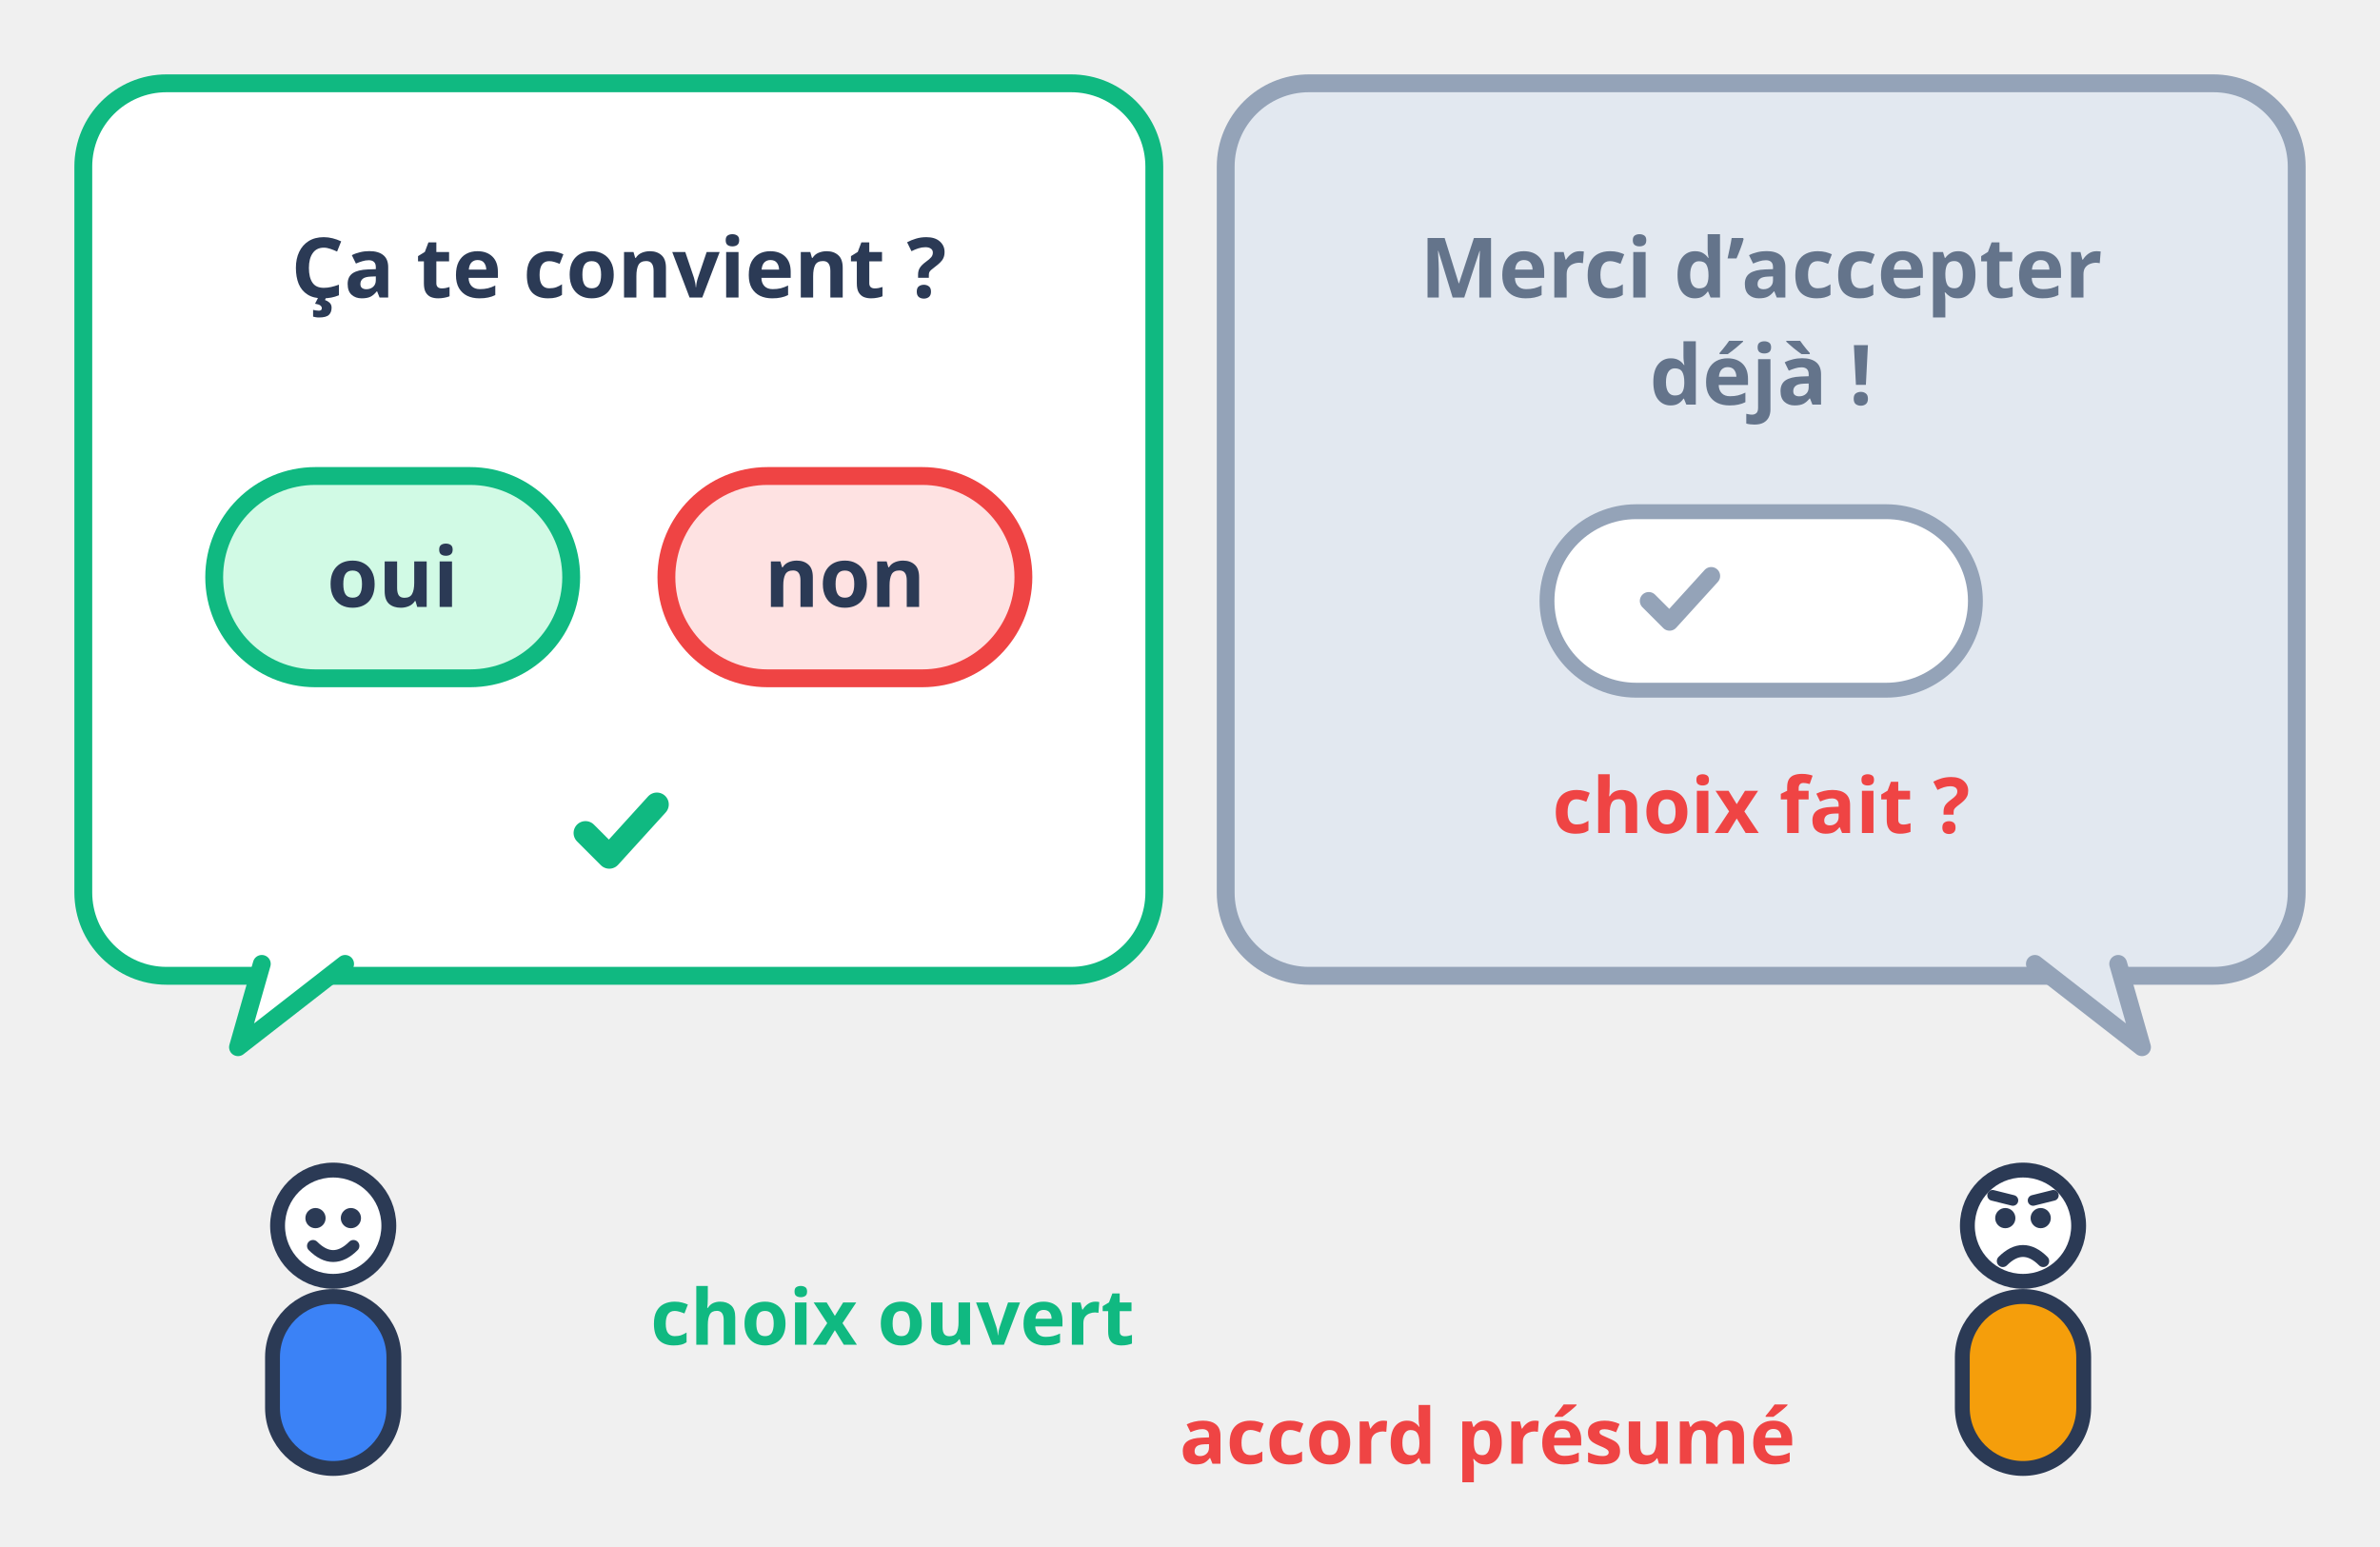
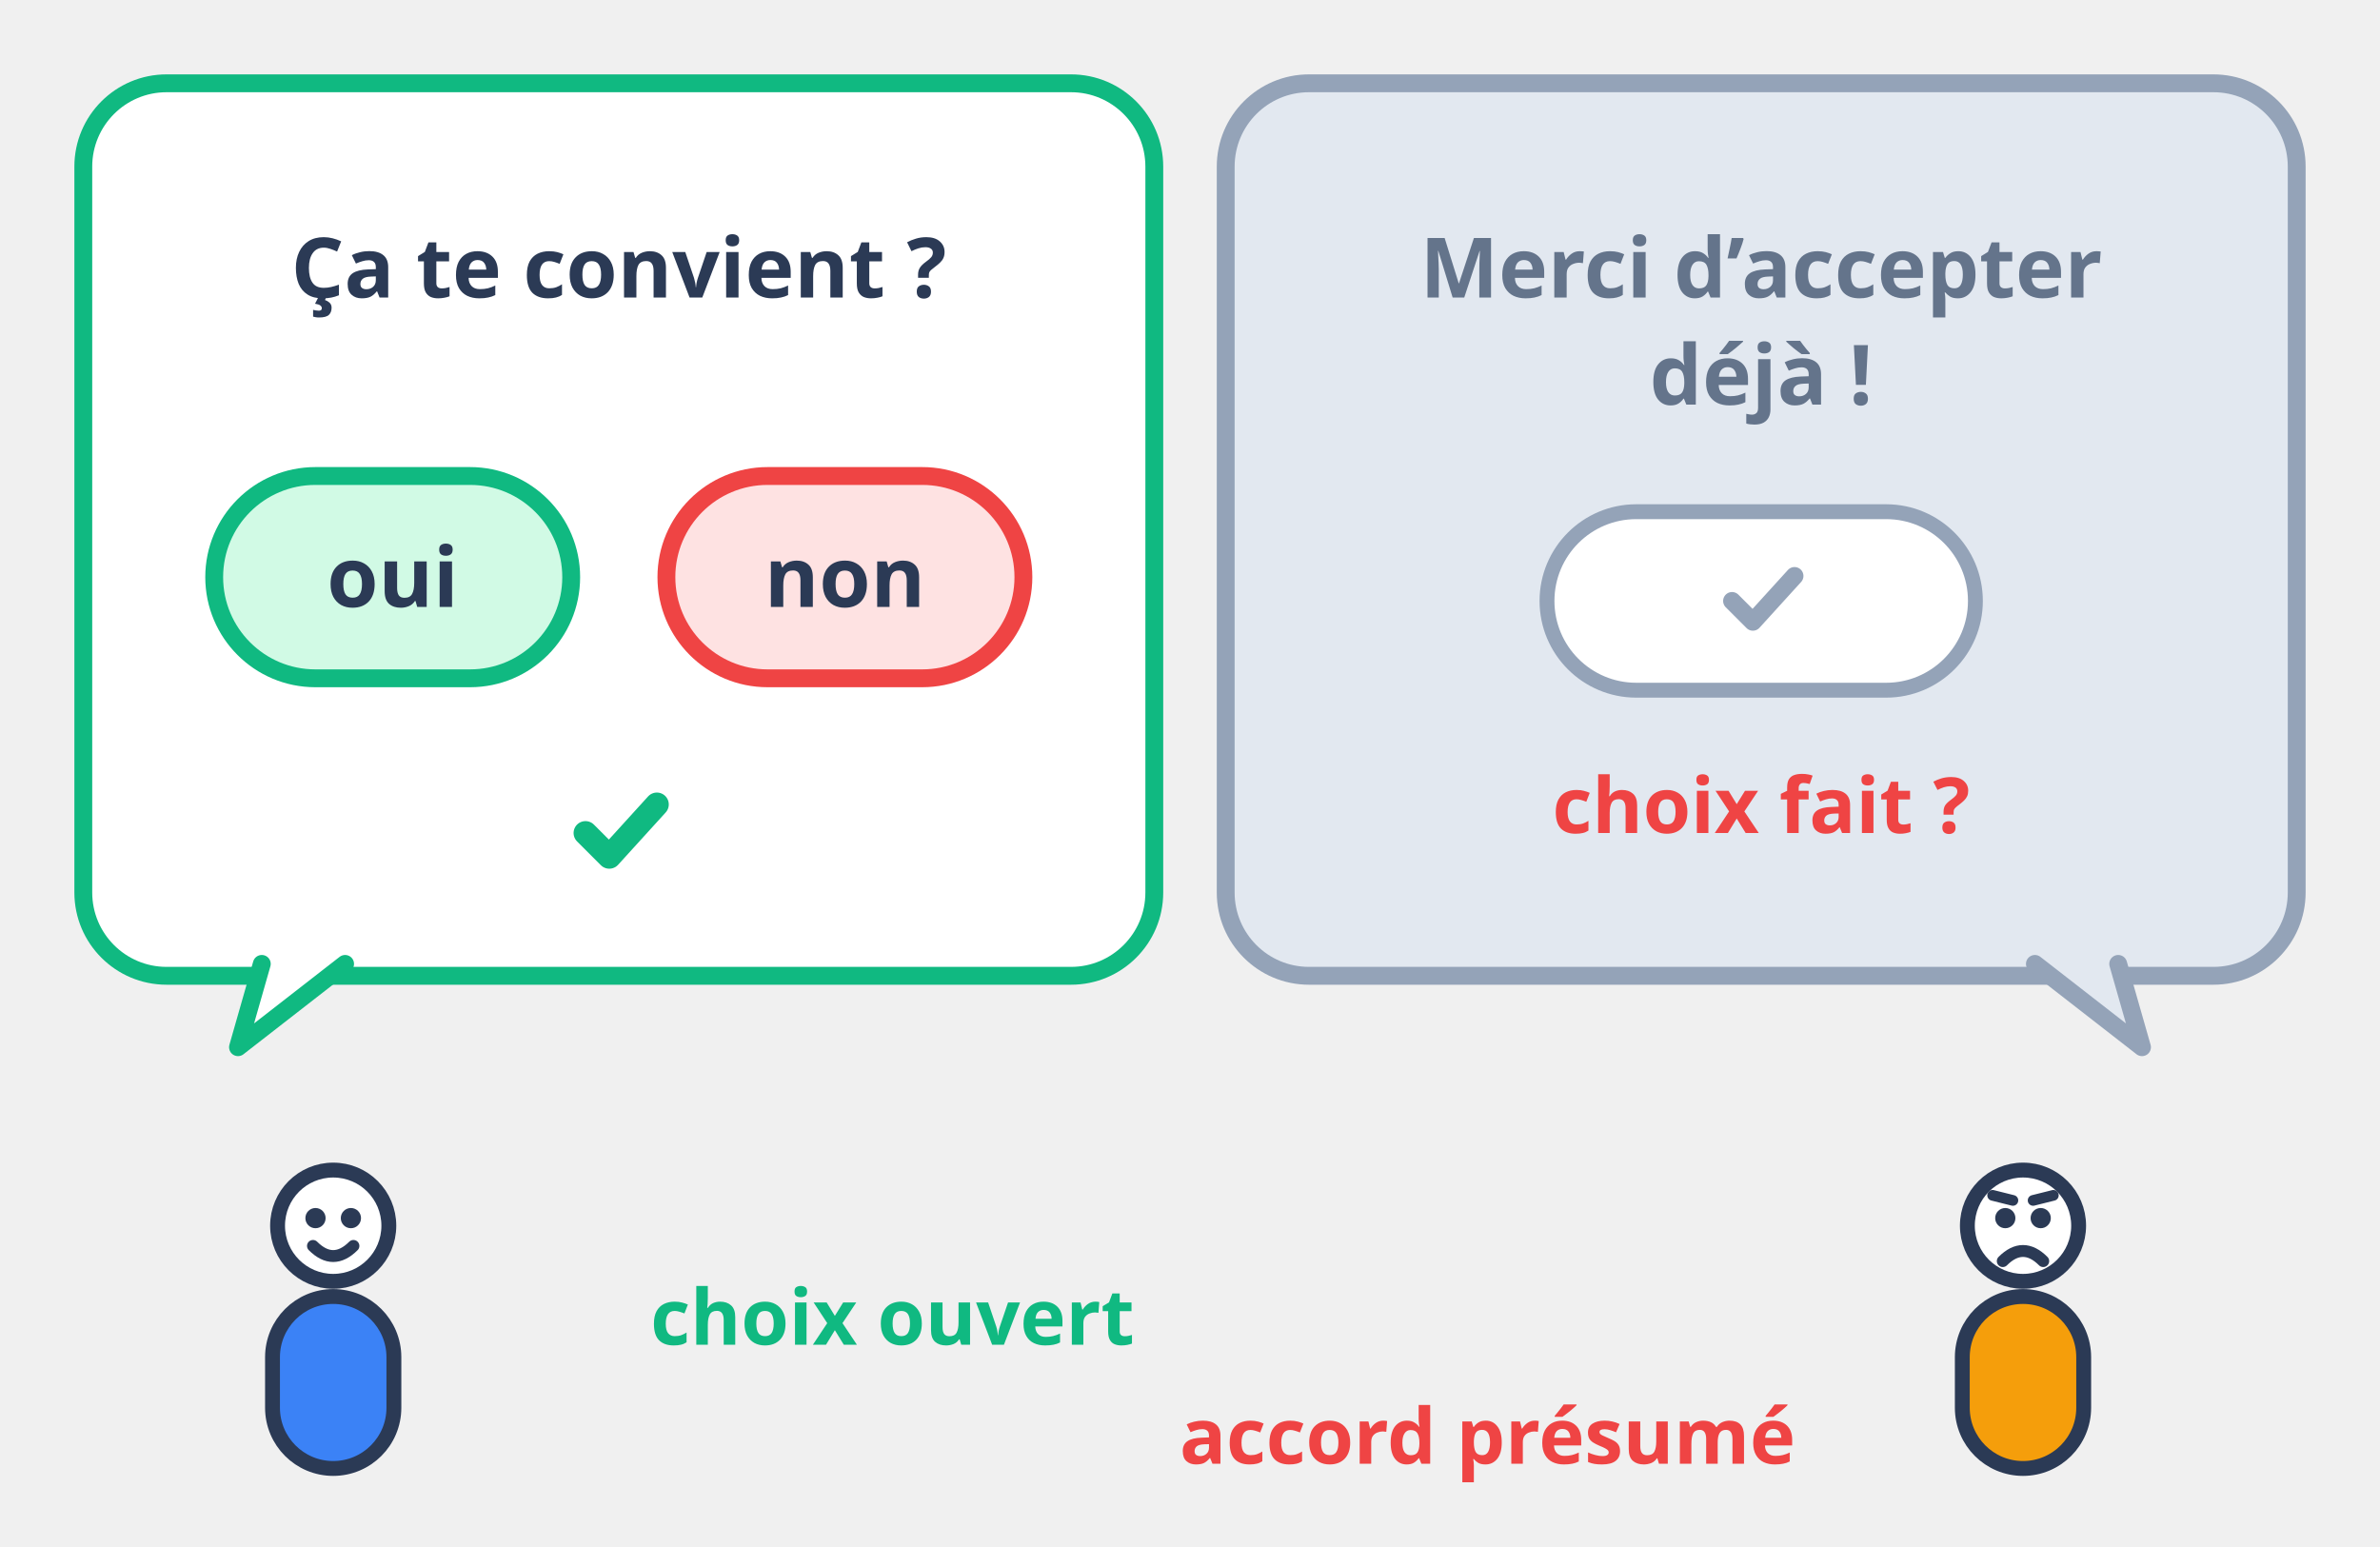
<svg xmlns="http://www.w3.org/2000/svg" viewBox="0 0 400 260" role="img">
  <style>@media (prefers-reduced-motion: reduce){*{animation:none!important}}</style>
  <g font-family="system-ui, sans-serif" font-weight="600" text-anchor="middle" stroke-linecap="round" stroke-linejoin="round">
    <rect x="14" y="14" width="180" height="150" rx="14" fill="#FFFFFF" stroke="#10B981" stroke-width="3" />
    <text x="104" y="50" font-size="14" fill="#2B3A55">Ça te convient ?</text>
    <rect x="36" y="80" width="60" height="34" rx="17" fill="#D1FAE5" stroke="#10B981" stroke-width="3" />
    <text x="66" y="102" font-size="14" fill="#2B3A55">oui</text>
    <rect x="112" y="80" width="60" height="34" rx="17" fill="#FEE2E2" stroke="#EF4444" stroke-width="3" />
    <text x="142" y="102" font-size="14" fill="#2B3A55">non</text>
    <path d="M44 162l-4 14l18 -14" stroke="#10B981" stroke-width="3" fill="#FFFFFF" />
    <path d="M98.4 140l4 4l8 -8.8" stroke="#10B981" stroke-width="4" fill="none" />
    <rect x="206" y="14" width="180" height="150" rx="14" fill="#E2E8F0" stroke="#94A3B8" stroke-width="3" />
    <text x="296" y="50" font-size="14" fill="#64748B">Merci d’accepter</text>
    <text x="296" y="68" font-size="14" fill="#64748B">déjà !</text>
    <rect x="260" y="86" width="72" height="30" rx="15" fill="#FFFFFF" stroke="#94A3B8" stroke-width="2.5" />
-     <path d="M277.1 101l3.5 3.5l7 -7.7" stroke="#94A3B8" stroke-width="3" fill="none" />
-     <text x="306" y="106" font-size="13" fill="#2B3A55" />
+     <path d="M291.1 101l3.5 3.5l7 -7.7" stroke="#94A3B8" stroke-width="3" fill="none" />
    <path d="M356 162l4 14l-18 -14" stroke="#94A3B8" stroke-width="3" fill="#E2E8F0" />
    <text x="296" y="140" font-size="13" fill="#EF4444">choix fait ?</text>
    <circle cx="56" cy="206" r="9.35" fill="#FFFFFF" stroke="#2B3A55" stroke-width="2.5" />
    <rect x="45.8" y="217.9" width="20.4" height="28.9" rx="10.2" fill="#3B82F6" stroke="#2B3A55" stroke-width="2.5" />
    <circle cx="53.025" cy="204.725" r="1.7" fill="#2B3A55" />
    <circle cx="58.975" cy="204.725" r="1.7" fill="#2B3A55" />
    <path d="M52.6 209.4Q56 212.8 59.4 209.4" stroke="#2B3A55" stroke-width="2" fill="none" />
    <circle cx="340" cy="206" r="9.35" fill="#FFFFFF" stroke="#2B3A55" stroke-width="2.5" />
    <rect x="329.8" y="217.9" width="20.4" height="28.9" rx="10.2" fill="#F59E0B" stroke="#2B3A55" stroke-width="2.5" />
    <circle cx="337.025" cy="204.725" r="1.7" fill="#2B3A55" />
    <circle cx="342.975" cy="204.725" r="1.7" fill="#2B3A55" />
    <path d="M336.6 211.95Q340 208.55 343.4 211.95" stroke="#2B3A55" stroke-width="2" fill="none" />
    <line x1="334.9" y1="200.9" x2="338.3" y2="201.75" stroke="#2B3A55" stroke-width="1.8" />
    <line x1="345.1" y1="200.9" x2="341.7" y2="201.75" stroke="#2B3A55" stroke-width="1.8" />
    <text x="150" y="226" font-size="13" fill="#10B981">choix ouvert</text>
    <text x="250" y="246" font-size="13" fill="#EF4444">accord présumé</text>
  </g>
</svg>
